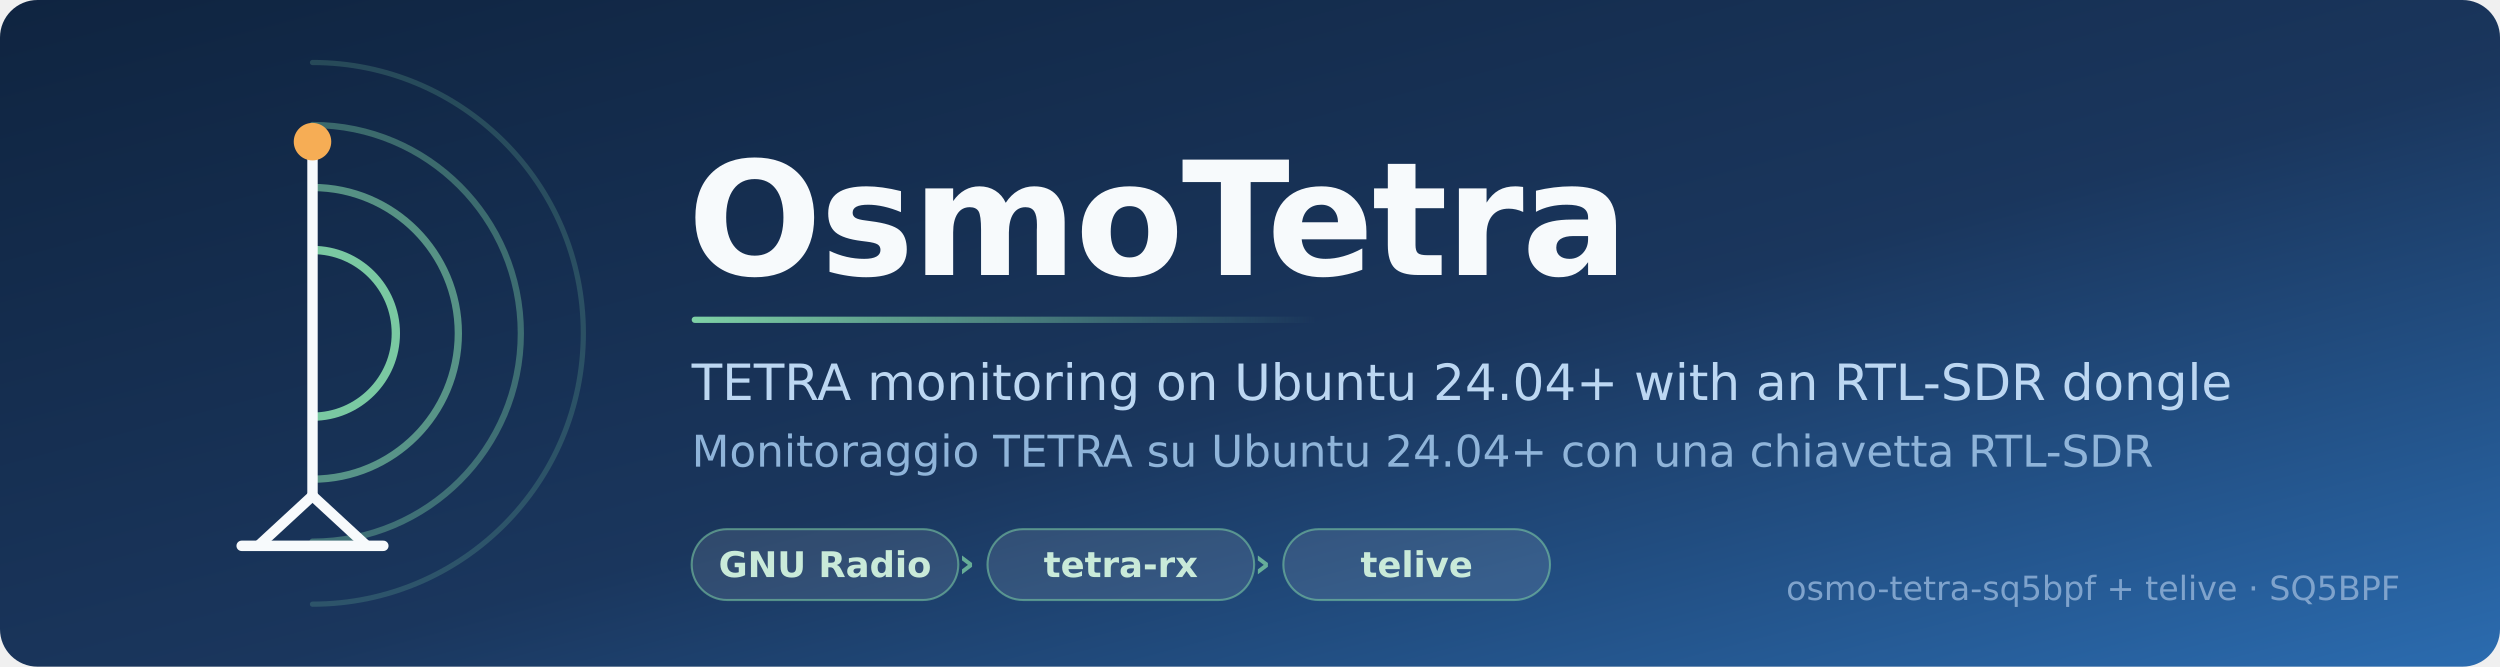
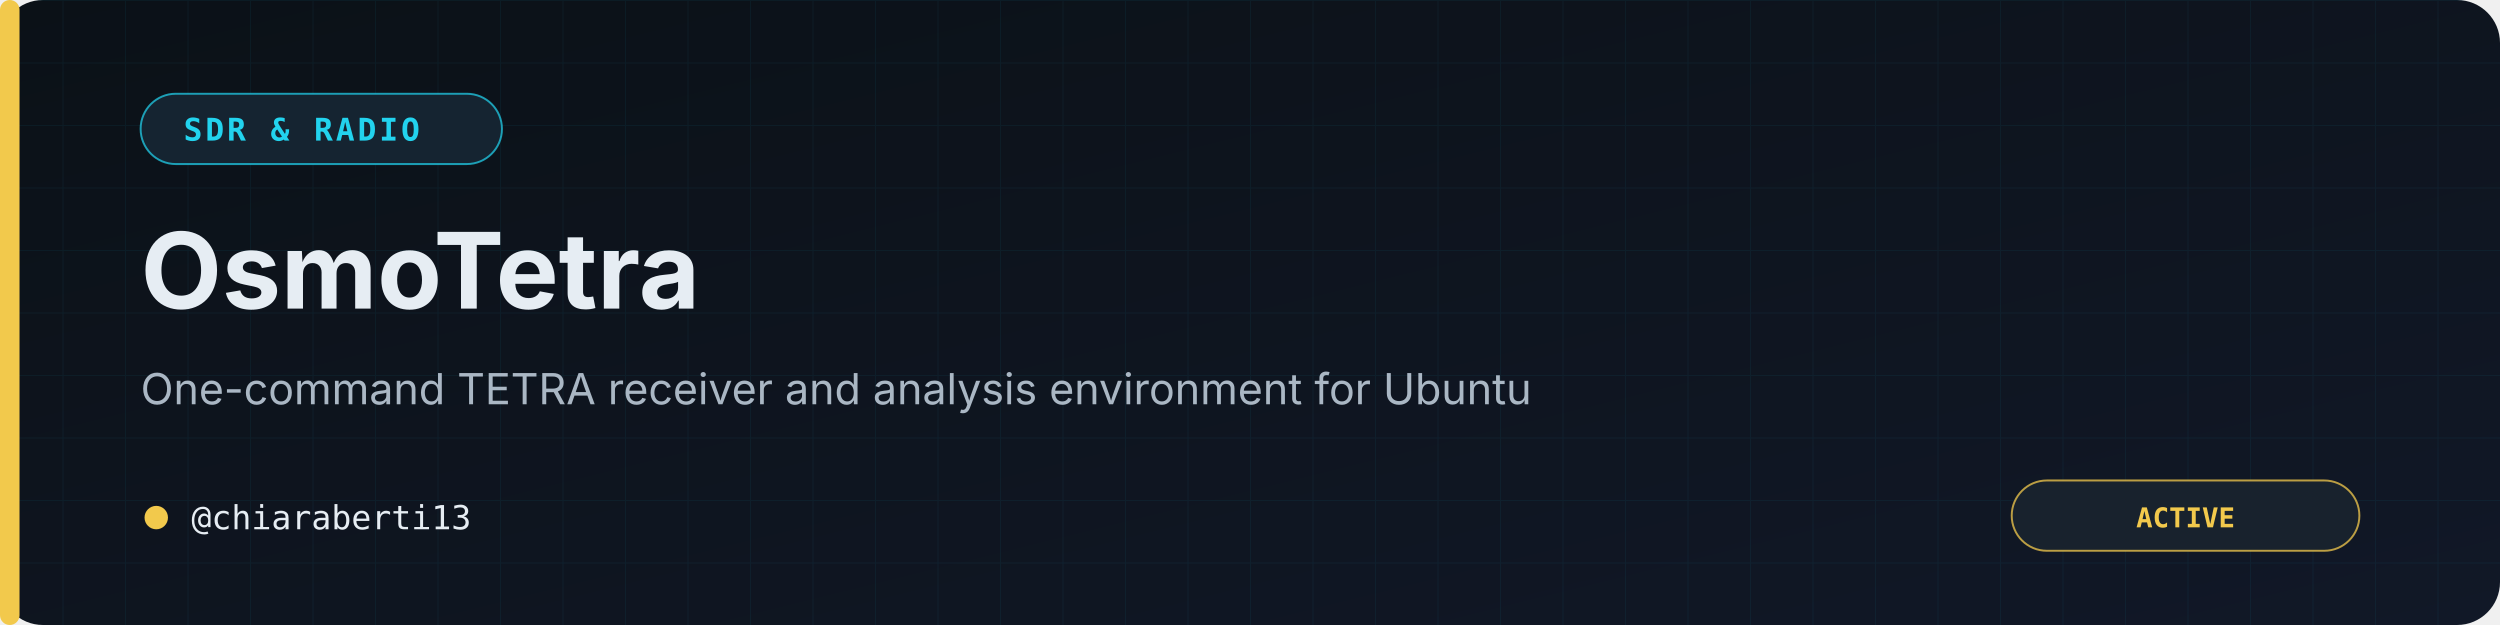
- <svg xmlns="http://www.w3.org/2000/svg" viewBox="0 0 1200 320" width="1200" height="320" font-family="'Segoe UI', 'DejaVu Sans', 'Helvetica Neue', Arial, sans-serif" role="img" aria-label="OsmoTetra - monitoraggio TETRA su Ubuntu con osmo-tetra-sq5bpf e telive">
+ <svg xmlns="http://www.w3.org/2000/svg" width="1280" height="320" viewBox="0 0 1280 320" role="img" aria-label="OsmoTetra — One-command TETRA receiver and analysis environment for Ubuntu">
  <defs>
    <linearGradient id="bg" x1="0" y1="0" x2="1" y2="1">
-       <stop offset="0" stop-color="#0f2440" />
-       <stop offset="0.55" stop-color="#1a365d" />
-       <stop offset="1" stop-color="#2b6cb0" />
+       <stop offset="0" stop-color="#0B1117" />
+       <stop offset="1" stop-color="#111827" />
    </linearGradient>
-     <linearGradient id="rule" x1="0" y1="0" x2="1" y2="0">
-       <stop offset="0" stop-color="#7fd1a6" />
-       <stop offset="1" stop-color="#7fd1a6" stop-opacity="0" />
-     </linearGradient>
+     <pattern id="grid" width="32" height="32" patternUnits="userSpaceOnUse">
+       <path d="M32 0H0V32" fill="none" stroke="#22D3EE" stroke-opacity=".055" />
+     </pattern>
  </defs>
-   <rect x="0" y="0" width="1200" height="320" rx="18" fill="url(#bg)" />
-   <g transform="translate(150 160)">
-     <g fill="none" stroke="#7fd1a6" stroke-linecap="round">
-       <path d="M 0,-40 A 40 40 0 0 1 0,40" stroke-width="4" opacity="0.95" />
-       <path d="M 0,-70 A 70 70 0 0 1 0,70" stroke-width="3.5" opacity="0.62" />
-       <path d="M 0,-100 A 100 100 0 0 1 0,100" stroke-width="3" opacity="0.38" />
-       <path d="M 0,-130 A 130 130 0 0 1 0,130" stroke-width="2.5" opacity="0.20" />
-     </g>
-     <g stroke="#f7fafc" stroke-width="5" stroke-linecap="round">
-       <line x1="0" y1="-92" x2="0" y2="78" />
-       <line x1="-34" y1="102" x2="34" y2="102" />
-       <line x1="0" y1="78" x2="-26" y2="102" />
-       <line x1="0" y1="78" x2="26" y2="102" />
-     </g>
-     <circle cx="0" cy="-92" r="9" fill="#f6ad55" />
-   </g>
-   <text x="330" y="132" fill="#f7fafc" font-size="76" font-weight="700" letter-spacing="-1">OsmoTetra</text>
-   <rect x="332" y="152" width="300" height="3" rx="1.5" fill="url(#rule)" />
-   <text x="332" y="192" fill="#bcd7f2" font-size="24">
-     TETRA monitoring on Ubuntu 24.04+ with an RTL-SDR dongle
-   </text>
-   <text x="332" y="224" fill="#8fb4d9" font-size="21">
-     Monitoraggio TETRA su Ubuntu 24.04+ con una chiavetta RTL-SDR
-   </text>
-   <g font-size="17" font-weight="600">
-     <g transform="translate(332 254)">
-       <rect x="0" y="0" width="128" height="34" rx="17" fill="#ffffff" fill-opacity="0.10" stroke="#7fd1a6" stroke-opacity="0.55" />
-       <text x="64" y="23" fill="#c9ead9" text-anchor="middle">GNU Radio</text>
-     </g>
-     <g transform="translate(474 254)">
-       <rect x="0" y="0" width="128" height="34" rx="17" fill="#ffffff" fill-opacity="0.10" stroke="#7fd1a6" stroke-opacity="0.55" />
-       <text x="64" y="23" fill="#c9ead9" text-anchor="middle">tetra-rx</text>
-     </g>
-     <g transform="translate(616 254)">
-       <rect x="0" y="0" width="128" height="34" rx="17" fill="#ffffff" fill-opacity="0.10" stroke="#7fd1a6" stroke-opacity="0.55" />
-       <text x="64" y="23" fill="#c9ead9" text-anchor="middle">telive</text>
-     </g>
-     <g fill="#7fd1a6" fill-opacity="0.75" font-size="20">
-       <text x="464" y="277" text-anchor="middle">›</text>
-       <text x="606" y="277" text-anchor="middle">›</text>
-     </g>
-   </g>
-   <text x="1152" y="288" fill="#7fa3cc" font-size="16" text-anchor="end">
-     osmo-tetra-sq5bpf + telive · SQ5BPF
-   </text>
+   <rect width="1280" height="320" rx="22" fill="url(#bg)" />
+   <rect width="1280" height="320" rx="22" fill="url(#grid)" />
+   <rect x="0" y="0" width="10" height="320" rx="5" fill="#F2C94C" />
+   <rect x="72" y="48" width="185" height="36" rx="18" fill="#152431" stroke="#22D3EE" stroke-opacity=".72" />
+   <text x="94" y="72" fill="#22D3EE" font-family="JetBrains Mono, ui-monospace, monospace" font-size="16" font-weight="700" letter-spacing="1.5">SDR &amp; RADIO</text>
+   <text x="72" y="158" fill="#E6EDF3" font-family="Inter, Arial, sans-serif" font-size="54" font-weight="750">OsmoTetra</text>
+   <text x="72" y="207" fill="#AAB7C4" font-family="Inter, Arial, sans-serif" font-size="22">One-command TETRA receiver and analysis environment for Ubuntu</text>
+   <circle cx="80" cy="265" r="6" fill="#F2C94C" />
+   <text x="98" y="271" fill="#E6EDF3" font-family="JetBrains Mono, ui-monospace, monospace" font-size="17">@chiaraberti13</text>
+   <rect x="1030" y="246" width="178" height="36" rx="18" fill="#18222D" stroke="#F2C94C" stroke-opacity=".75" />
+   <text x="1119" y="270" text-anchor="middle" fill="#F2C94C" font-family="JetBrains Mono, ui-monospace, monospace" font-size="14" font-weight="700">ACTIVE</text>
</svg>
